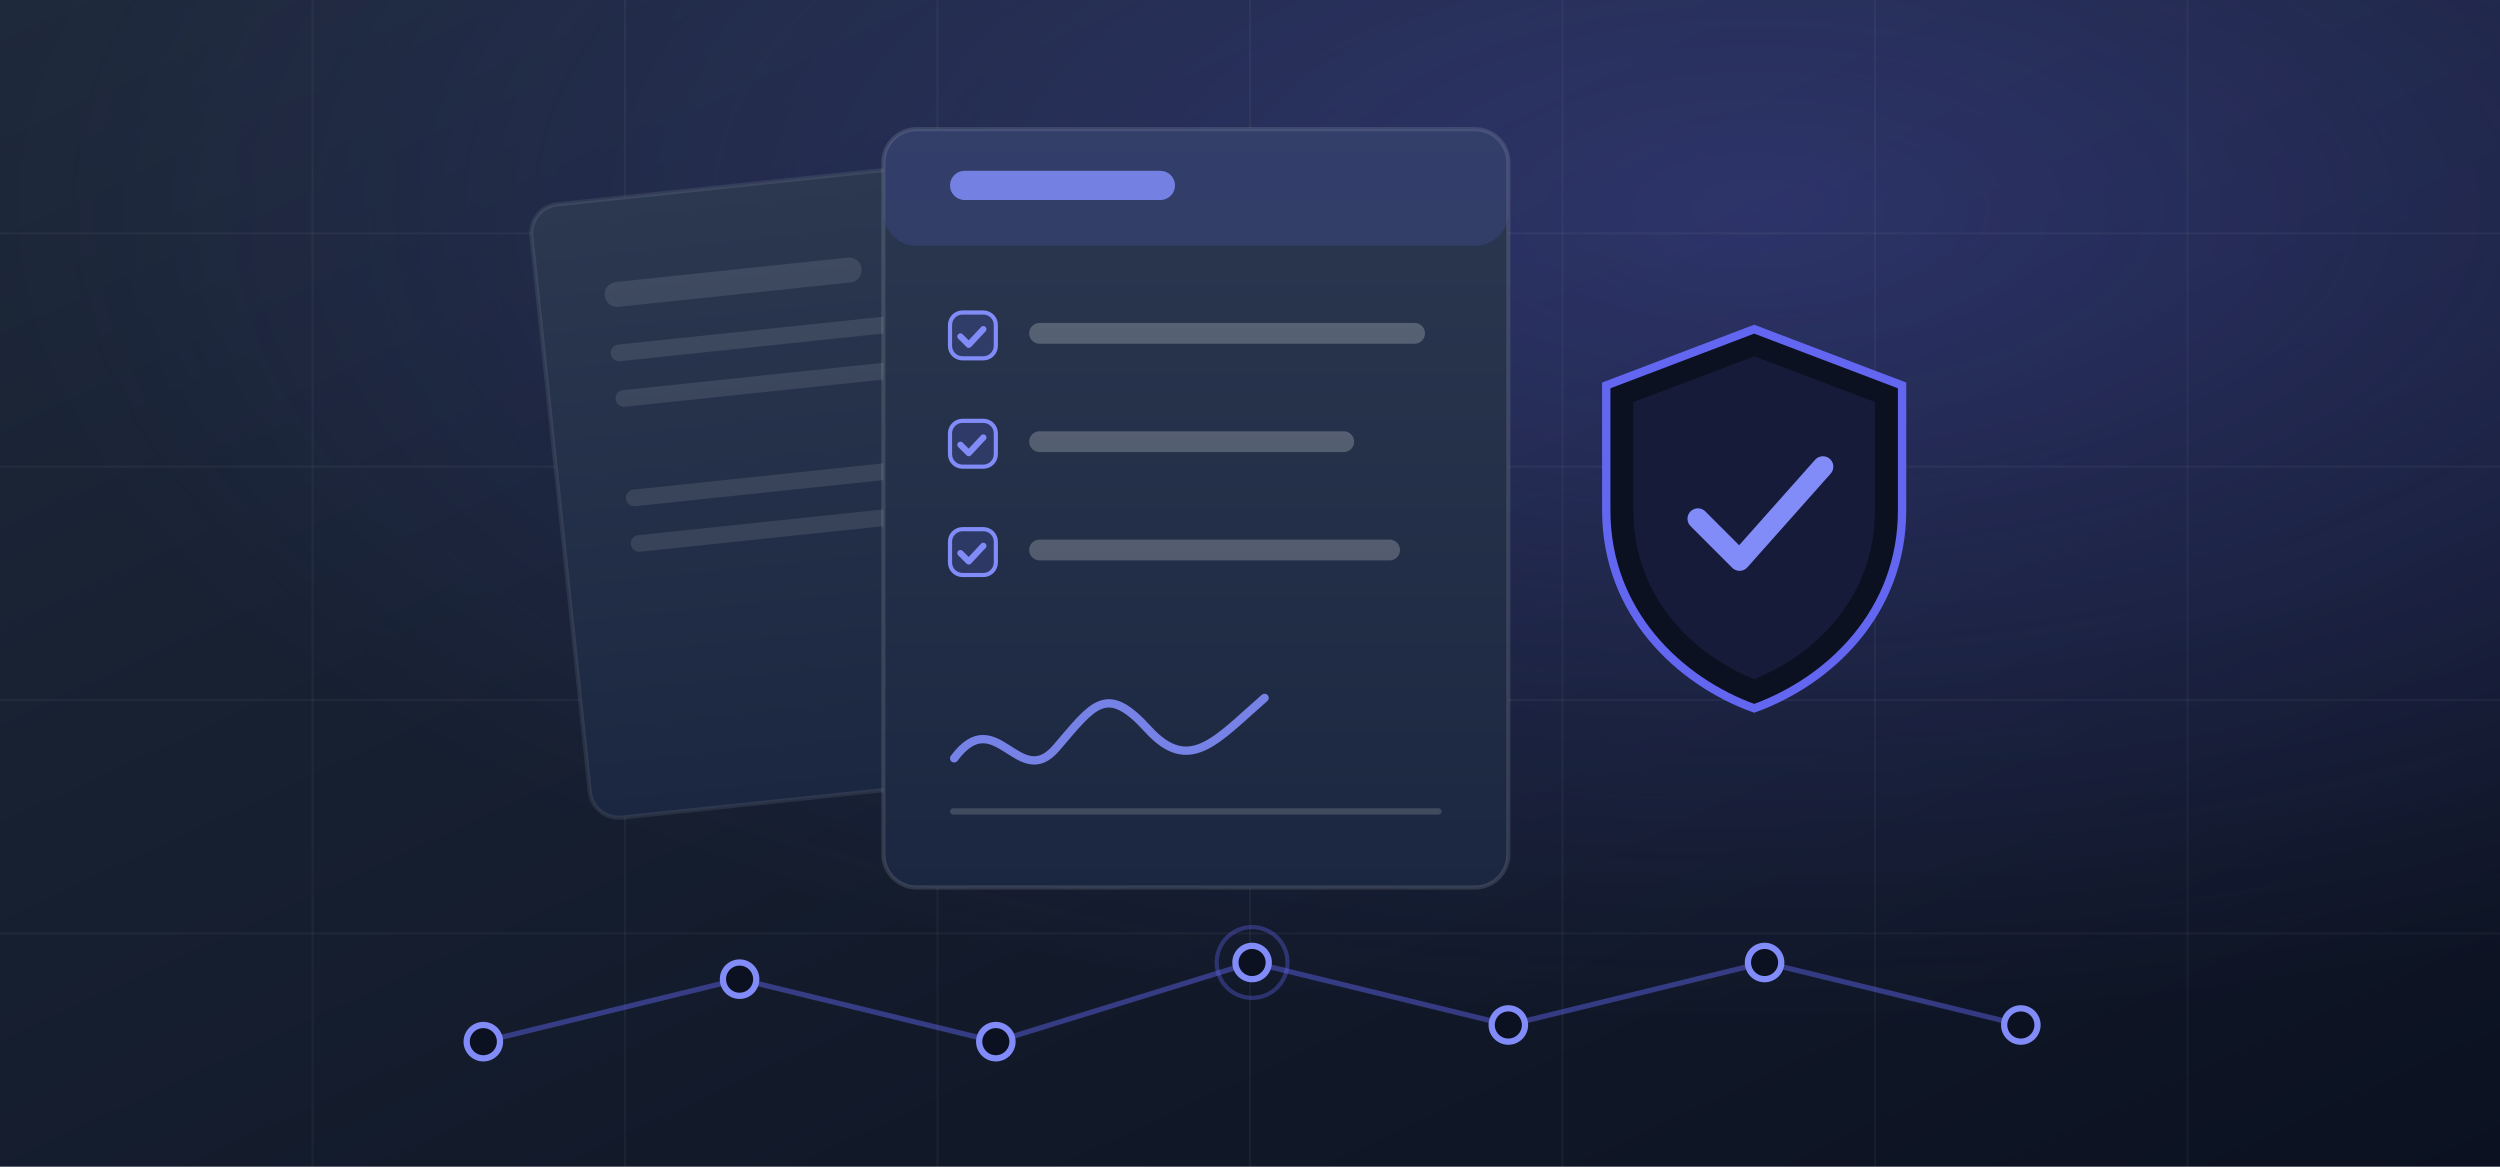
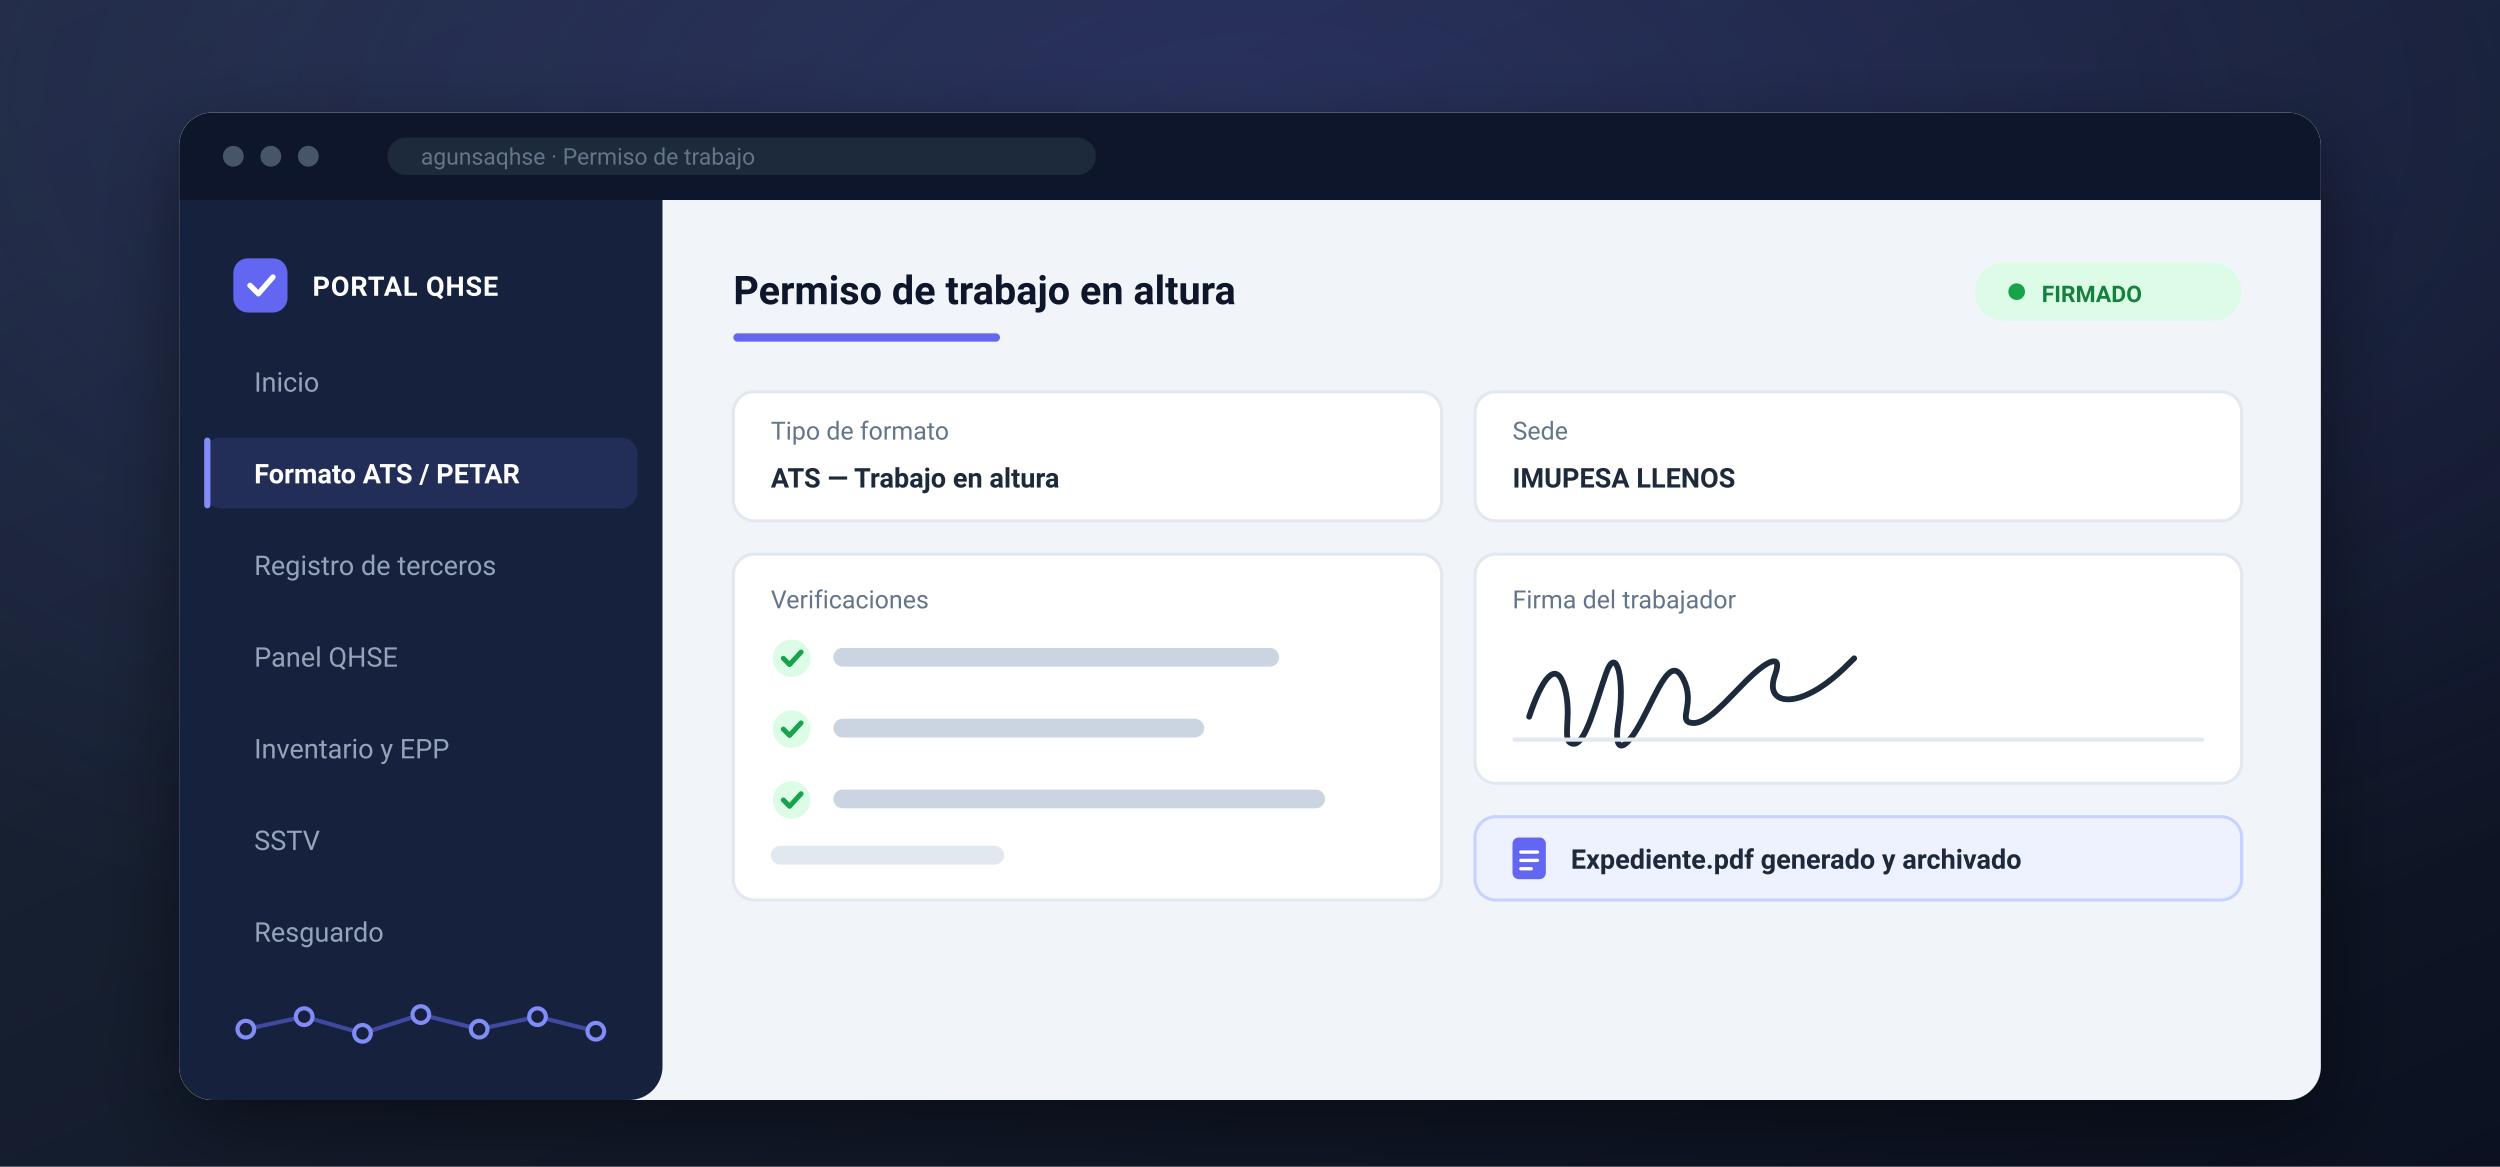
- <svg xmlns="http://www.w3.org/2000/svg" width="1200" height="560" viewBox="0 0 1200 560" role="img" aria-label="Portada del Portal QHSE: permisos de trabajo firmados en siete sedes">
+ <svg xmlns="http://www.w3.org/2000/svg" width="1200" height="560" viewBox="0 0 1200 560" role="img" aria-label="Interfaz del Portal QHSE: formato de permiso de trabajo ATS con firmas y expediente en PDF">
  <defs>
-     <linearGradient id="qhse-fondo" x1="0" y1="0" x2="1" y2="1">
+     <linearGradient id="q-fondo" x1="0" y1="0" x2="1" y2="1">
      <stop offset="0%" stop-color="#1e293b" />
      <stop offset="100%" stop-color="#0b1120" />
    </linearGradient>
-     <linearGradient id="qhse-hoja" x1="0" y1="0" x2="0" y2="1">
-       <stop offset="0%" stop-color="#2b3850" />
-       <stop offset="100%" stop-color="#1b2740" />
-     </linearGradient>
-     <radialGradient id="qhse-brillo" cx="0.70" cy="0.18" r="0.70">
-       <stop offset="0%" stop-color="#6366f1" stop-opacity="0.30" />
+     <radialGradient id="q-brillo" cx="0.5" cy="0.1" r="0.8">
+       <stop offset="0%" stop-color="#6366f1" stop-opacity="0.22" />
      <stop offset="100%" stop-color="#6366f1" stop-opacity="0" />
    </radialGradient>
+     <filter id="q-sombra" x="-10%" y="-10%" width="120%" height="130%">
+       <feDropShadow dx="0" dy="14" stdDeviation="20" flood-color="#000000" flood-opacity="0.45" />
+     </filter>
  </defs>
-   <rect width="1200" height="560" fill="url(#qhse-fondo)" />
-   <rect width="1200" height="560" fill="url(#qhse-brillo)" />
-   <g stroke="#ffffff" stroke-opacity="0.04" stroke-width="1">
-     <path d="M0 112h1200M0 224h1200M0 336h1200M0 448h1200" />
-     <path d="M150 0v560M300 0v560M450 0v560M600 0v560M750 0v560M900 0v560M1050 0v560" />
-   </g>
-   <g>
-     <path d="M232 500 L355 470 L478 500 L601 462 L724 492 L847 462 L970 492" fill="none" stroke="#6366f1" stroke-opacity="0.45" stroke-width="2.5" stroke-linecap="round" stroke-linejoin="round" />
-     <g fill="#0b1120" stroke="#818cf8" stroke-width="3">
-       <circle cx="232" cy="500" r="8" />
-       <circle cx="355" cy="470" r="8" />
-       <circle cx="478" cy="500" r="8" />
-       <circle cx="601" cy="462" r="8" />
-       <circle cx="724" cy="492" r="8" />
-       <circle cx="847" cy="462" r="8" />
-       <circle cx="970" cy="492" r="8" />
+   <style>
+     .t { font-family: "Segoe UI", Roboto, Helvetica, Arial, sans-serif; }
+     .nav  { font-size: 13px; fill: #94a3b8; }
+     .navA { font-size: 13px; fill: #ffffff; font-weight: 600; }
+     .h    { font-size: 19px; fill: #0f172a; font-weight: 700; }
+     .lab  { font-size: 12px; fill: #64748b; }
+     .val  { font-size: 13px; fill: #1e293b; font-weight: 600; }
+     .chip { font-size: 11px; font-weight: 700; }
+     .marca{ font-size: 13px; fill: #ffffff; font-weight: 700; letter-spacing: .4px; }
+   </style>
+   <rect width="1200" height="560" fill="url(#q-fondo)" />
+   <rect width="1200" height="560" fill="url(#q-brillo)" />
+   <g filter="url(#q-sombra)">
+     <rect x="86" y="54" width="1028" height="474" rx="16" fill="#f1f5f9" />
+     <path d="M86 70a16 16 0 0 1 16-16h996a16 16 0 0 1 16 16v26H86z" fill="#0f172a" />
+     <g>
+       <circle cx="112" cy="75" r="5" fill="#475569" />
+       <circle cx="130" cy="75" r="5" fill="#475569" />
+       <circle cx="148" cy="75" r="5" fill="#475569" />
    </g>
-     <circle cx="601" cy="462" r="17" fill="none" stroke="#6366f1" stroke-opacity="0.35" stroke-width="2" />
-   </g>
-   <g transform="rotate(-6 390 230)">
-     <rect x="268" y="86" width="250" height="296" rx="14" fill="url(#qhse-hoja)" stroke="#ffffff" stroke-opacity="0.08" stroke-width="2" />
-     <g fill="#ffffff" fill-opacity="0.10">
-       <rect x="300" y="126" width="124" height="12" rx="6" />
-       <rect x="300" y="156" width="188" height="8" rx="4" />
-       <rect x="300" y="178" width="162" height="8" rx="4" />
-       <rect x="300" y="226" width="188" height="8" rx="4" />
-       <rect x="300" y="248" width="140" height="8" rx="4" />
+     <rect x="186" y="66" width="340" height="18" rx="9" fill="#1e293b" />
+     <text x="202" y="79" class="t" style="font-size:11px;fill:#64748b">agunsaqhse · Permiso de trabajo</text>
+     <path d="M86 96h232v416a16 16 0 0 1-16 16H102a16 16 0 0 1-16-16z" fill="#16233c" />
+     <g transform="translate(112 124)">
+       <rect width="26" height="26" rx="7" fill="#6366f1" />
+       <path d="M8 13l4 4 7-8" fill="none" stroke="#ffffff" stroke-width="2.6" stroke-linecap="round" stroke-linejoin="round" />
+       <text x="38" y="18" class="t marca">PORTAL QHSE</text>
    </g>
-   </g>
-   <g>
-     <rect x="424" y="62" width="300" height="364" rx="16" fill="url(#qhse-hoja)" stroke="#ffffff" stroke-opacity="0.12" stroke-width="2" />
-     <rect x="424" y="62" width="300" height="56" rx="16" fill="#6366f1" fill-opacity="0.16" />
-     <rect x="456" y="82" width="108" height="14" rx="7" fill="#818cf8" fill-opacity="0.85" />
-     <g fill="#6366f1" fill-opacity="0.18" stroke="#818cf8" stroke-width="2">
-       <rect x="456" y="150" width="22" height="22" rx="6" />
-       <rect x="456" y="202" width="22" height="22" rx="6" />
-       <rect x="456" y="254" width="22" height="22" rx="6" />
+     <rect x="98" y="210" width="208" height="34" rx="8" fill="#6366f1" fill-opacity="0.16" />
+     <rect x="98" y="210" width="3" height="34" rx="1.5" fill="#818cf8" />
+     <g class="t">
+       <text x="122" y="188" class="nav">Inicio</text>
+       <text x="122" y="232" class="navA">Formato ATS / PETAR</text>
+       <text x="122" y="276" class="nav">Registro de terceros</text>
+       <text x="122" y="320" class="nav">Panel QHSE</text>
+       <text x="122" y="364" class="nav">Inventario y EPP</text>
+       <text x="122" y="408" class="nav">SSTV</text>
+       <text x="122" y="452" class="nav">Resguardo</text>
    </g>
-     <g fill="none" stroke="#818cf8" stroke-width="3" stroke-linecap="round" stroke-linejoin="round">
-       <path d="M461 161.5l4 4 7-7.5" />
-       <path d="M461 213.5l4 4 7-7.5" />
-       <path d="M461 265.5l4 4 7-7.5" />
+     <g transform="translate(118 486)">
+       <path d="M0 8 L28 2 L56 10 L84 1 L112 8 L140 2 L168 9" fill="none" stroke="#6366f1" stroke-opacity="0.55" stroke-width="2" stroke-linecap="round" stroke-linejoin="round" />
+       <g fill="#16233c" stroke="#818cf8" stroke-width="2">
+         <circle cx="0" cy="8" r="4" />
+         <circle cx="28" cy="2" r="4" />
+         <circle cx="56" cy="10" r="4" />
+         <circle cx="84" cy="1" r="4" />
+         <circle cx="112" cy="8" r="4" />
+         <circle cx="140" cy="2" r="4" />
+         <circle cx="168" cy="9" r="4" />
+       </g>
    </g>
-     <g fill="#ffffff" fill-opacity="0.22">
-       <rect x="494" y="155" width="190" height="10" rx="5" />
-       <rect x="494" y="207" width="156" height="10" rx="5" />
-       <rect x="494" y="259" width="178" height="10" rx="5" />
+     <text x="352" y="146" class="t h">Permiso de trabajo en altura</text>
+     <rect x="352" y="160" width="128" height="4" rx="2" fill="#6366f1" />
+     <rect x="948" y="126" width="128" height="28" rx="14" fill="#dcfce7" />
+     <circle cx="968" cy="140" r="4" fill="#16a34a" />
+     <text x="980" y="145" class="t chip" fill="#15803d">FIRMADO</text>
+     <g>
+       <rect x="352" y="188" width="340" height="62" rx="10" fill="#ffffff" stroke="#e2e8f0" stroke-width="1.5" />
+       <text x="370" y="211" class="t lab">Tipo de formato</text>
+       <text x="370" y="234" class="t val">ATS — Trabajo en altura</text>
+       <rect x="708" y="188" width="368" height="62" rx="10" fill="#ffffff" stroke="#e2e8f0" stroke-width="1.5" />
+       <text x="726" y="211" class="t lab">Sede</text>
+       <text x="726" y="234" class="t val">IMUPESA LLENOS</text>
    </g>
-     <path d="M458 364c20-27 31 16 49-5s24-31 44-9 33 5 56-15" fill="none" stroke="#818cf8" stroke-width="4" stroke-linecap="round" stroke-opacity="0.9" />
-     <rect x="456" y="388" width="236" height="3" rx="1.5" fill="#ffffff" fill-opacity="0.16" />
-   </g>
-   <g transform="translate(762 158)">
-     <path d="M80 0 L151 27 V87 C151 136 116 169 80 182 C44 169 9 136 9 87 V27 Z" fill="#0b1120" stroke="#6366f1" stroke-width="4" />
-     <path d="M80 13 L138 35 V87 C138 128 110 156 80 168 C50 156 22 128 22 87 V35 Z" fill="#6366f1" fill-opacity="0.12" />
-     <path d="M53 91l20 20 40-45" fill="none" stroke="#818cf8" stroke-width="10" stroke-linecap="round" stroke-linejoin="round" />
+     <rect x="352" y="266" width="340" height="166" rx="10" fill="#ffffff" stroke="#e2e8f0" stroke-width="1.5" />
+     <text x="370" y="292" class="t lab">Verificaciones</text>
+     <g>
+       <g fill="#dcfce7">
+         <circle cx="380" cy="316" r="9" />
+         <circle cx="380" cy="350" r="9" />
+         <circle cx="380" cy="384" r="9" />
+       </g>
+       <g fill="none" stroke="#16a34a" stroke-width="2.4" stroke-linecap="round" stroke-linejoin="round">
+         <path d="M376 316l3 3 5.5-6" />
+         <path d="M376 350l3 3 5.5-6" />
+         <path d="M376 384l3 3 5.5-6" />
+       </g>
+       <g fill="#cbd5e1">
+         <rect x="400" y="311" width="214" height="9" rx="4.5" />
+         <rect x="400" y="345" width="178" height="9" rx="4.5" />
+         <rect x="400" y="379" width="236" height="9" rx="4.5" />
+       </g>
+       <rect x="370" y="406" width="112" height="9" rx="4.5" fill="#e2e8f0" />
+     </g>
+     <rect x="708" y="266" width="368" height="110" rx="10" fill="#ffffff" stroke="#e2e8f0" stroke-width="1.5" />
+     <text x="726" y="292" class="t lab">Firma del trabajador</text>
+     <path d="M734 344c6-18 13-28 17-14s-2 26 4 27 11-20 16-34 9 4 6 22 3 16 11 1              14-32 20-20-3 20 4 21 16-10 26-20 18-14 14-3 4 14 14 10 18-12 24-18" fill="none" stroke="#1e293b" stroke-width="2.8" stroke-linecap="round" stroke-linejoin="round" />
+     <rect x="726" y="354" width="332" height="2" rx="1" fill="#e2e8f0" />
+     <rect x="708" y="392" width="368" height="40" rx="10" fill="#eef2ff" stroke="#c7d2fe" stroke-width="1.5" />
+     <g transform="translate(726 402)">
+       <rect width="16" height="20" rx="3" fill="#6366f1" />
+       <path d="M4 7h8M4 11h8M4 15h5" stroke="#ffffff" stroke-width="1.6" stroke-linecap="round" />
+     </g>
+     <text x="754" y="417" class="t val" fill="#4338ca">Expediente.pdf generado y archivado</text>
  </g>
</svg>
